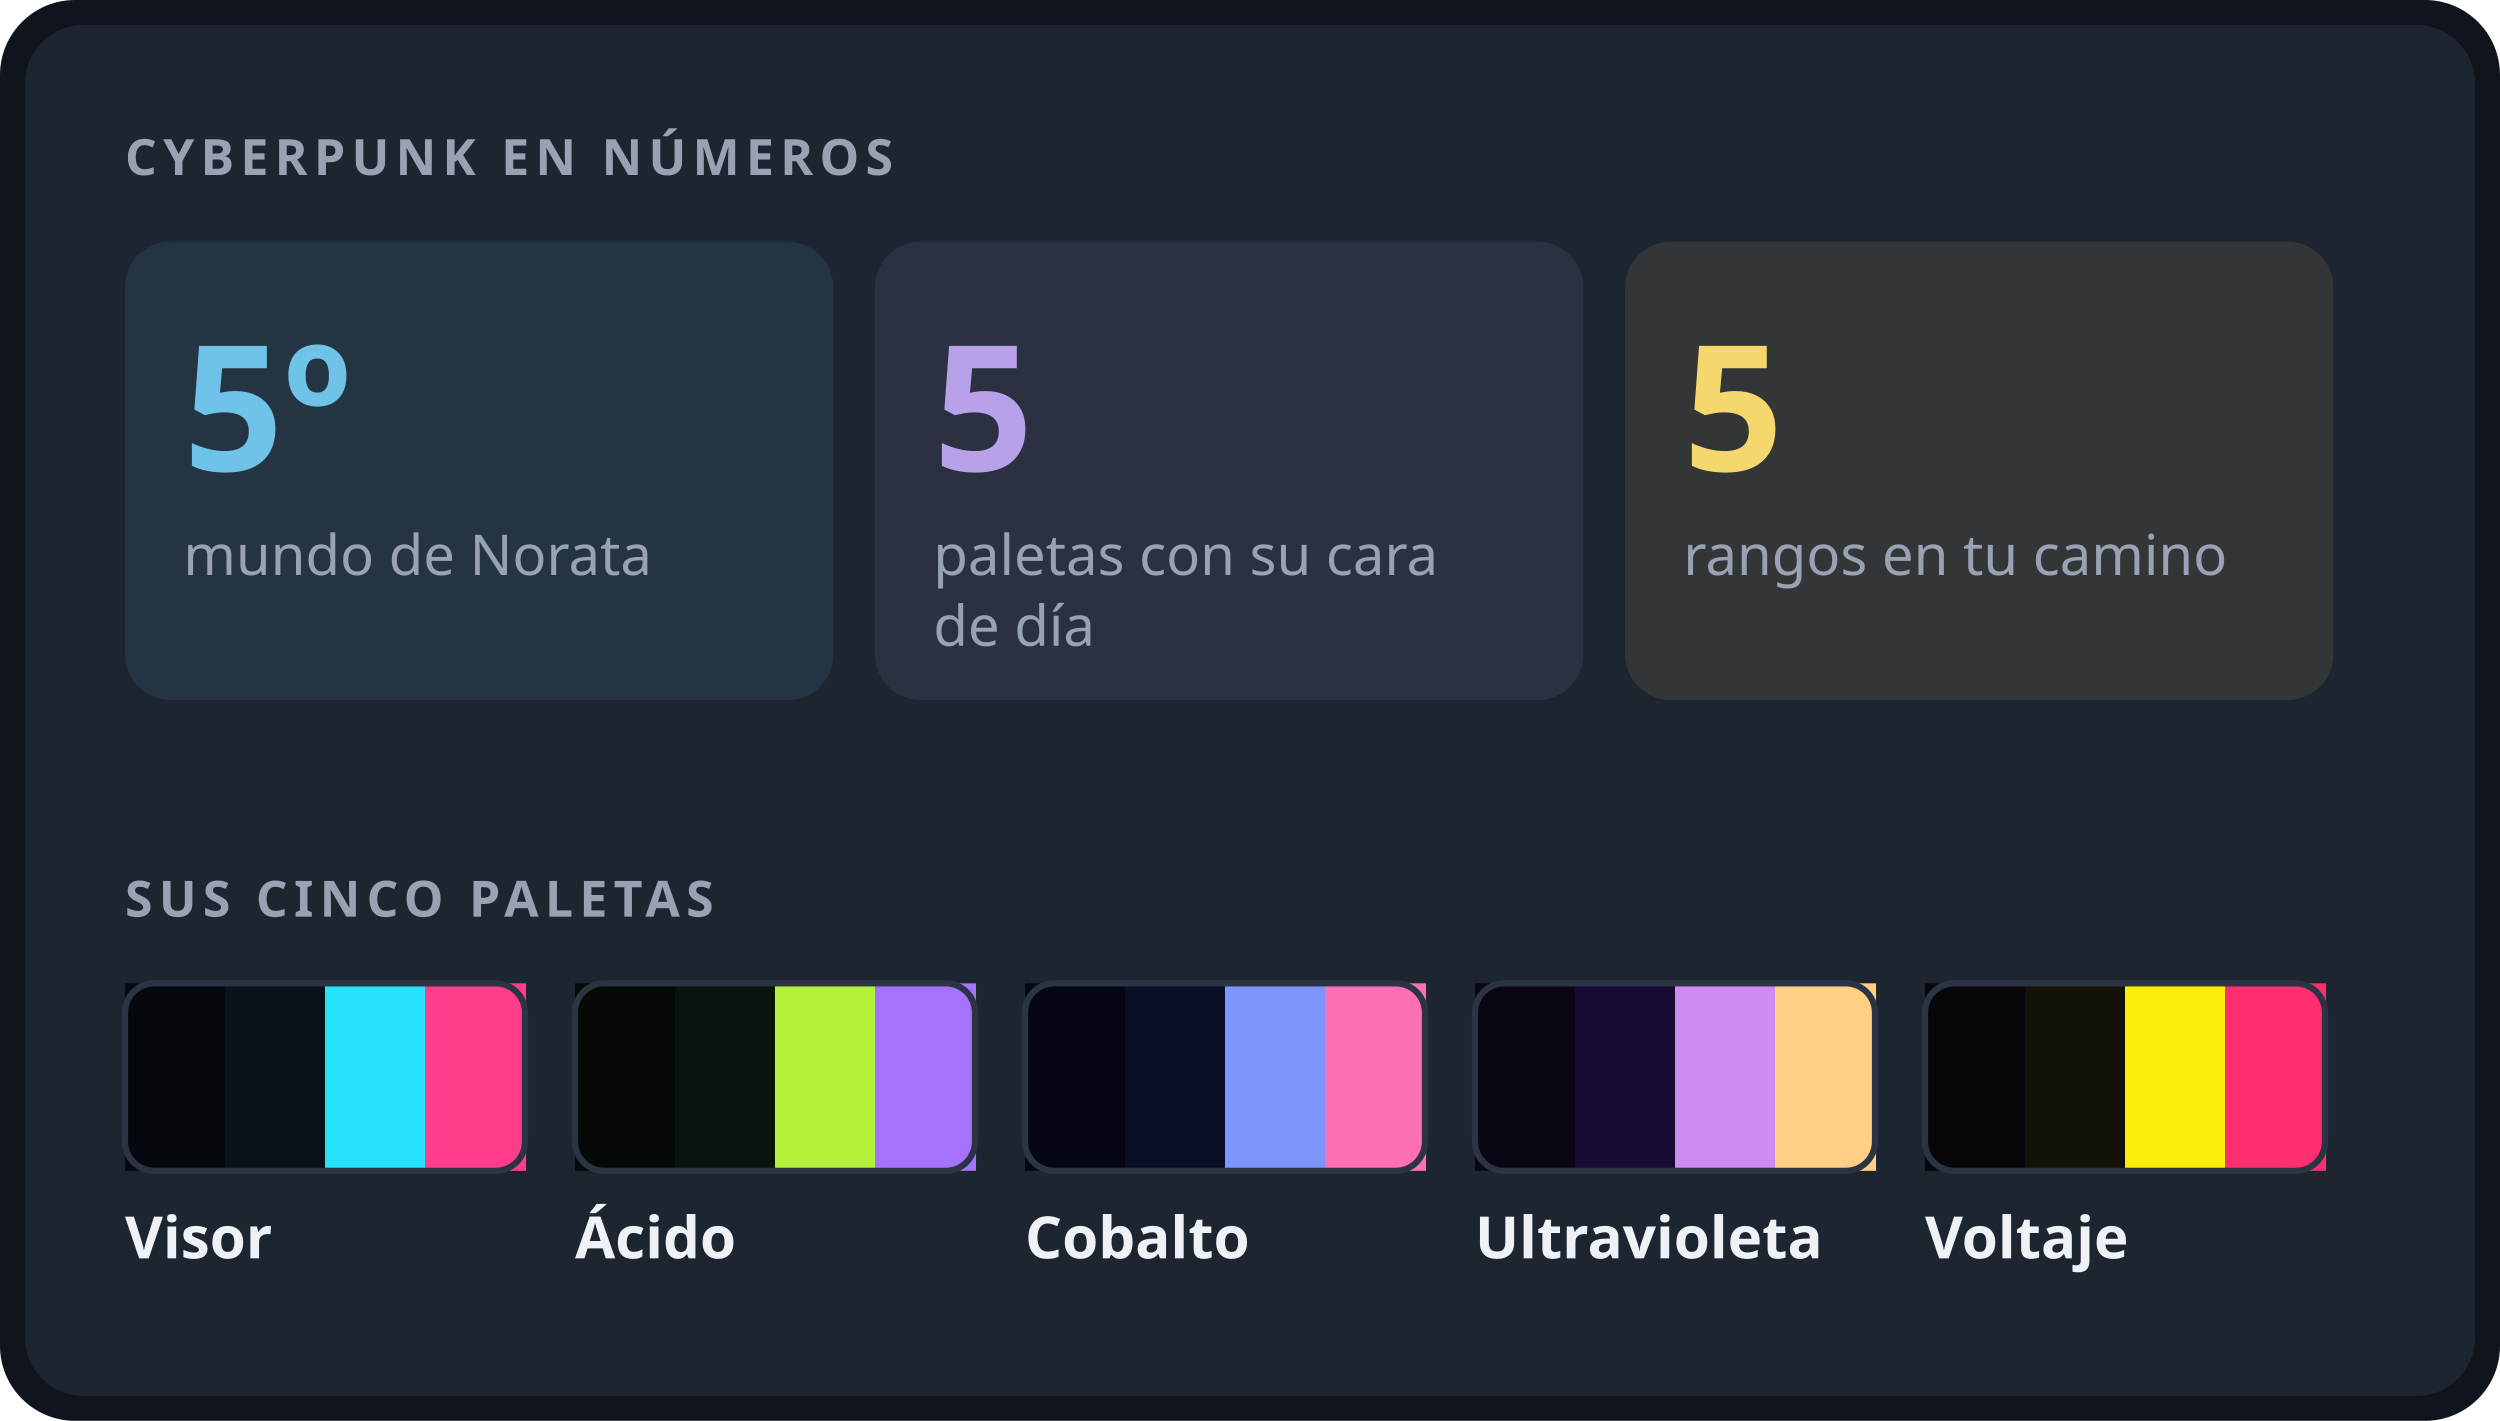
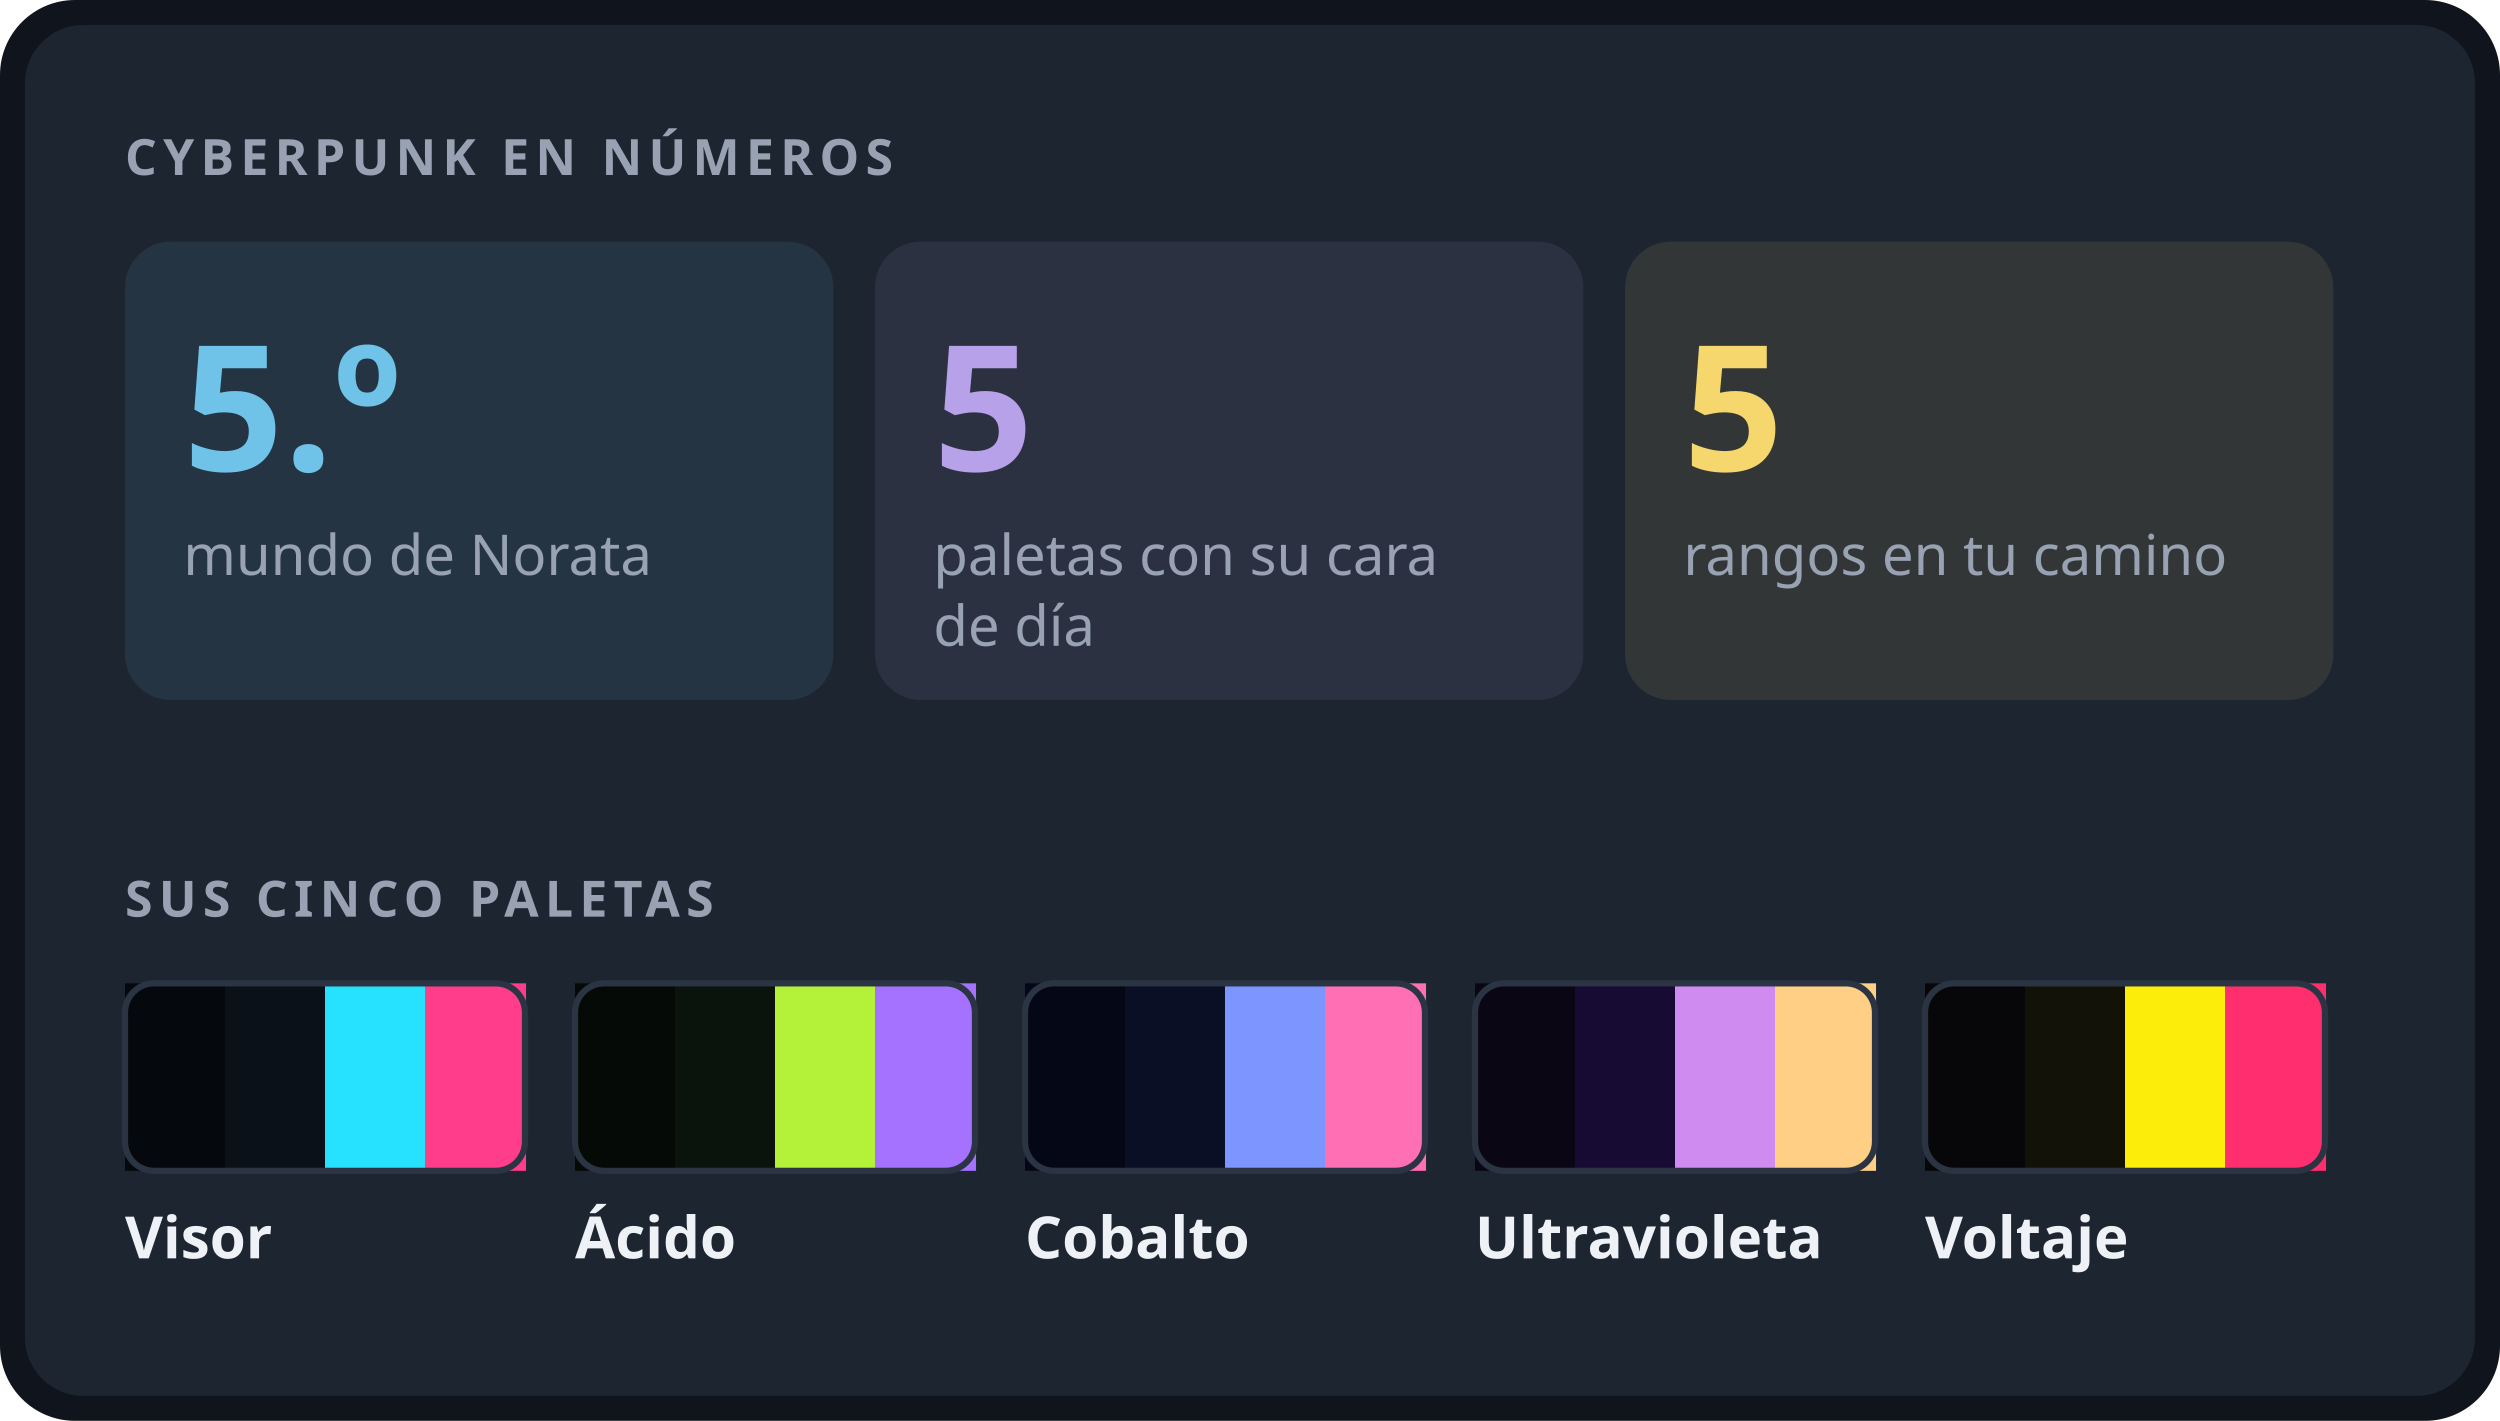
<svg xmlns="http://www.w3.org/2000/svg" viewBox="0 0 1200 682" width="1200" height="682" font-family="Outfit, 'Segoe UI', system-ui, sans-serif">
  <rect width="1200" height="682" rx="36" fill="#10151d" />
  <rect x="12" y="12" width="1176" height="658" rx="28" fill="#1d2530" />
  <text x="60" y="84" font-size="24" font-weight="800" letter-spacing="3" fill="#98a2b3">CYBERPUNK EN NÚMEROS</text>
  <rect x="60" y="116" width="340" height="220" rx="22" fill="#6fc3e8" fill-opacity=".1" />
-   <text x="88" y="226" font-size="84" font-weight="800" fill="#6fc3e8">5º</text>
+   <text x="88" y="226" font-size="84" font-weight="800" fill="#6fc3e8">5.º</text>
  <text x="88" y="276" font-size="27" fill="#98a2b3">mundo de Norata</text>
  <rect x="420" y="116" width="340" height="220" rx="22" fill="#b7a2ea" fill-opacity=".1" />
  <text x="448" y="226" font-size="84" font-weight="800" fill="#b7a2ea">5</text>
  <text x="448" y="276" font-size="27" fill="#98a2b3">paletas con su cara</text>
  <text x="448" y="310" font-size="27" fill="#98a2b3">de día</text>
  <rect x="780" y="116" width="340" height="220" rx="22" fill="#f5d76e" fill-opacity=".1" />
  <text x="808" y="226" font-size="84" font-weight="800" fill="#f5d76e">5</text>
  <text x="808" y="276" font-size="27" fill="#98a2b3">rangos en tu camino</text>
  <text x="60" y="440" font-size="24" font-weight="800" letter-spacing="3" fill="#98a2b3">SUS CINCO PALETAS</text>
  <rect x="60.0" y="472" width="48.5" height="90" fill="#05080d" />
  <rect x="108.0" y="472" width="48.5" height="90" fill="#0b1119" />
  <rect x="156.0" y="472" width="48.5" height="90" fill="#27e2ff" />
  <rect x="204.0" y="472" width="48.5" height="90" fill="#ff3d8b" />
  <rect x="60" y="472" width="192" height="90" rx="14" fill="none" stroke="#2a3442" stroke-width="3" />
  <text x="60" y="604" font-size="28" font-weight="700" fill="#eef1f6">Visor</text>
  <rect x="276.0" y="472" width="48.5" height="90" fill="#050a06" />
  <rect x="324.0" y="472" width="48.5" height="90" fill="#0a130c" />
  <rect x="372.0" y="472" width="48.5" height="90" fill="#b4f23a" />
  <rect x="420.0" y="472" width="48.5" height="90" fill="#a472ff" />
  <rect x="276" y="472" width="192" height="90" rx="14" fill="none" stroke="#2a3442" stroke-width="3" />
  <text x="276" y="604" font-size="28" font-weight="700" fill="#eef1f6">Ácido</text>
  <rect x="492.0" y="472" width="48.5" height="90" fill="#050716" />
  <rect x="540.0" y="472" width="48.5" height="90" fill="#0b0f26" />
  <rect x="588.0" y="472" width="48.5" height="90" fill="#7c95ff" />
  <rect x="636.0" y="472" width="48.5" height="90" fill="#ff6fb3" />
  <rect x="492" y="472" width="192" height="90" rx="14" fill="none" stroke="#2a3442" stroke-width="3" />
  <text x="492" y="604" font-size="28" font-weight="700" fill="#eef1f6">Cobalto</text>
  <rect x="708.0" y="472" width="48.5" height="90" fill="#0a0614" />
  <rect x="756.0" y="472" width="48.5" height="90" fill="#170a33" />
  <rect x="804.0" y="472" width="48.5" height="90" fill="#d08bf0" />
  <rect x="852.0" y="472" width="48.5" height="90" fill="#ffcf85" />
  <rect x="708" y="472" width="192" height="90" rx="14" fill="none" stroke="#2a3442" stroke-width="3" />
  <text x="708" y="604" font-size="28" font-weight="700" fill="#eef1f6">Ultravioleta</text>
  <rect x="924.0" y="472" width="48.5" height="90" fill="#07070a" />
  <rect x="972.0" y="472" width="48.5" height="90" fill="#121208" />
  <rect x="1020.0" y="472" width="48.5" height="90" fill="#fcee0a" />
  <rect x="1068.0" y="472" width="48.5" height="90" fill="#ff2e6e" />
  <rect x="924" y="472" width="192" height="90" rx="14" fill="none" stroke="#2a3442" stroke-width="3" />
  <text x="924" y="604" font-size="28" font-weight="700" fill="#eef1f6">Voltaje</text>
</svg>
